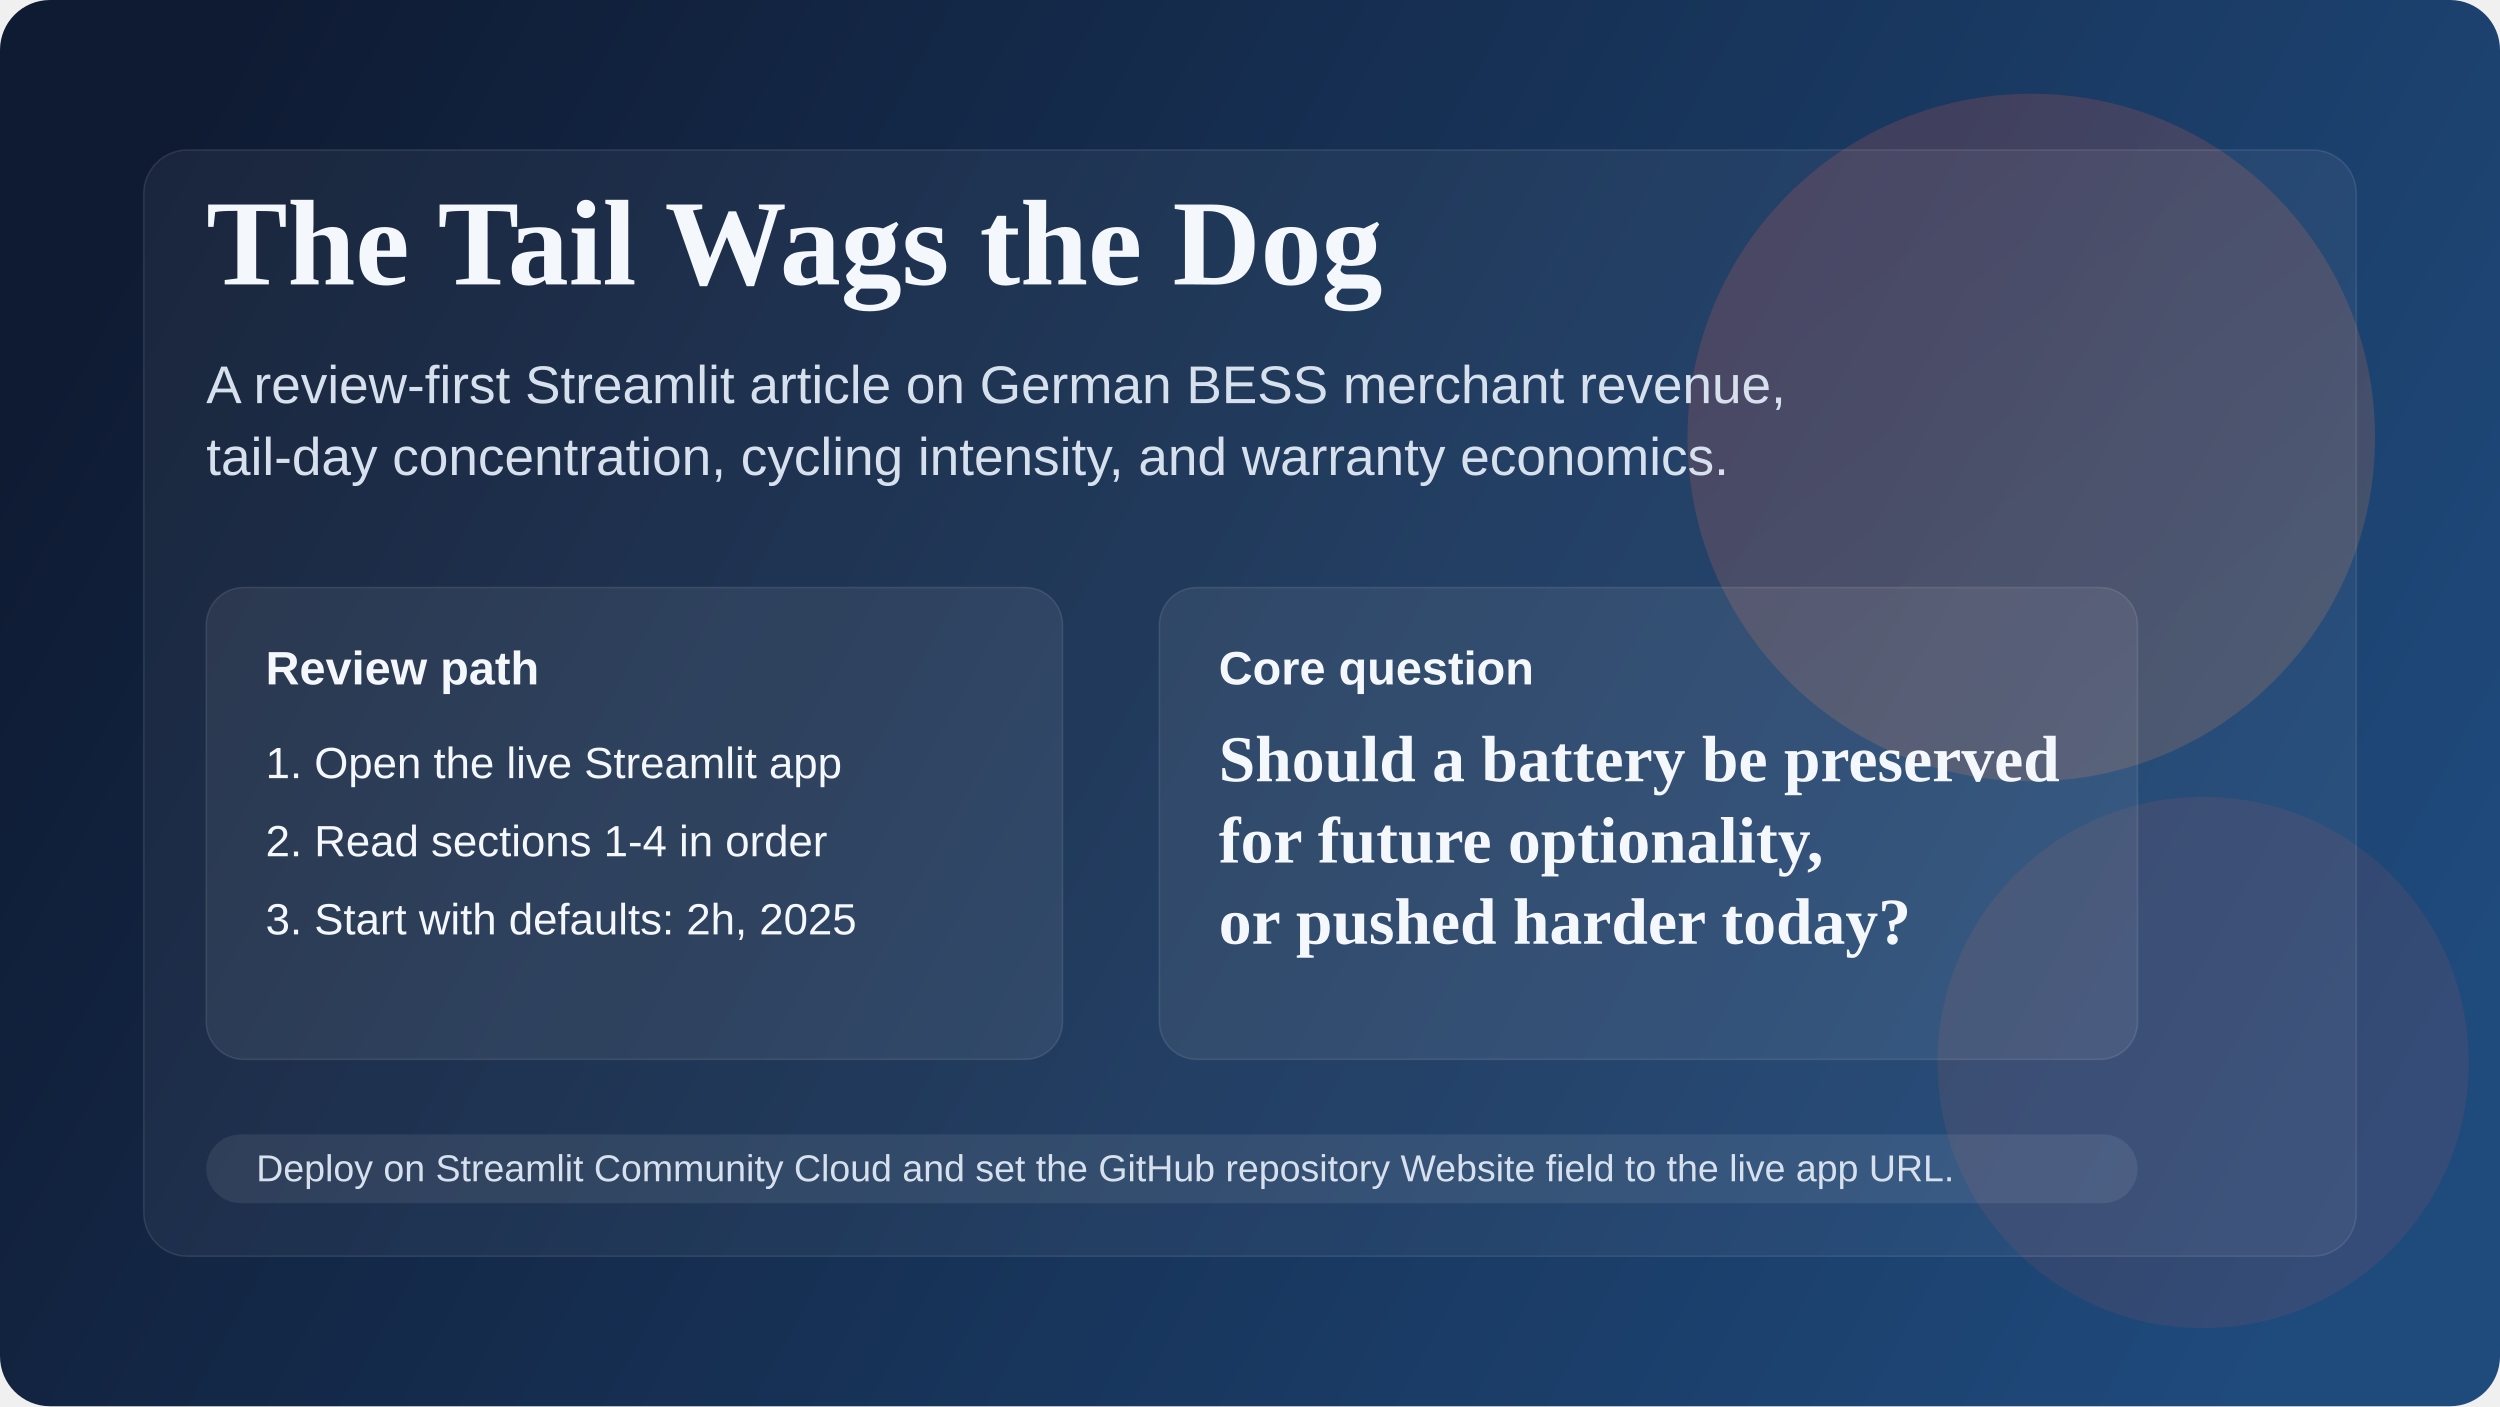
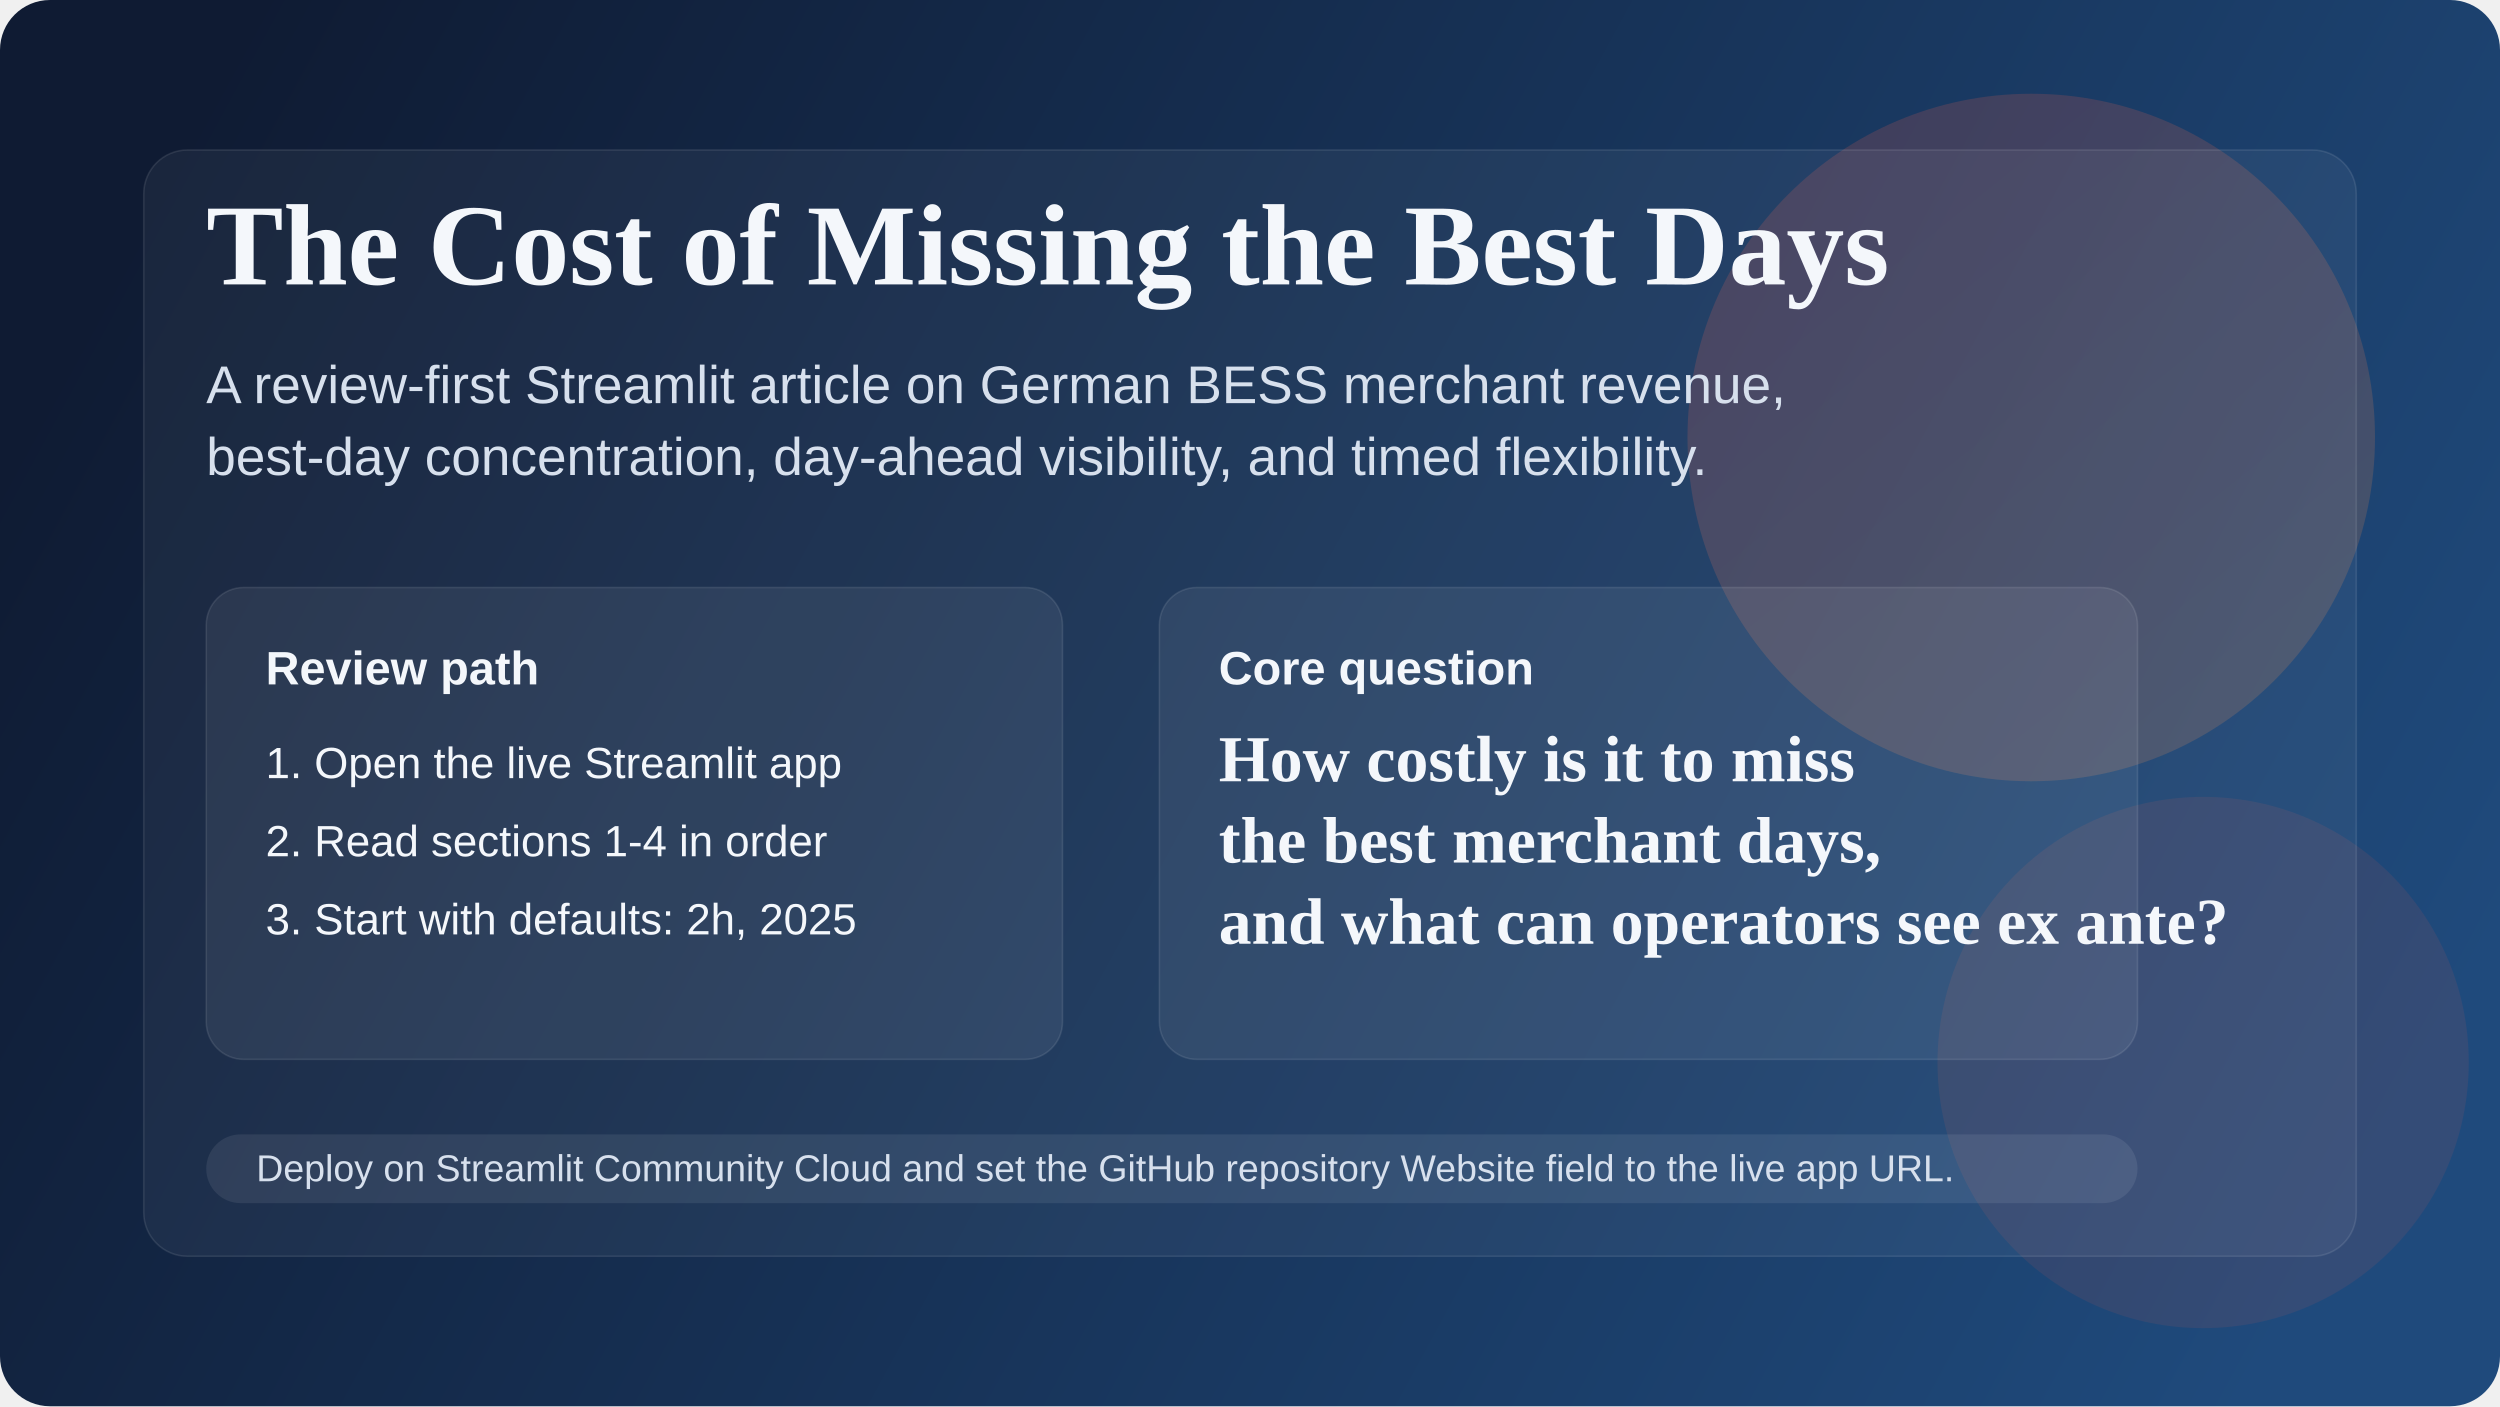
<svg xmlns="http://www.w3.org/2000/svg" width="1600" height="900" viewBox="0 0 1600 900" fill="none">
  <defs>
    <linearGradient id="bg" x1="120" y1="80" x2="1480" y2="820" gradientUnits="userSpaceOnUse">
      <stop stop-color="#0F1B33" />
      <stop offset="1" stop-color="#1F4A7C" />
    </linearGradient>
    <linearGradient id="accent" x1="1110" y1="250" x2="1400" y2="610" gradientUnits="userSpaceOnUse">
      <stop stop-color="#F4614C" />
      <stop offset="1" stop-color="#F6A04D" />
    </linearGradient>
  </defs>
  <rect width="1600" height="900" rx="32" fill="url(#bg)" />
  <circle cx="1300" cy="280" r="220" fill="url(#accent)" fill-opacity="0.18" />
  <circle cx="1410" cy="680" r="170" fill="#F4614C" fill-opacity="0.10" />
  <rect x="92" y="96" width="1416" height="708" rx="28" fill="white" fill-opacity="0.05" stroke="white" stroke-opacity="0.10" />
-   <text x="132" y="182" fill="#F4F7FB" font-family="Georgia, 'Times New Roman', serif" font-size="78" font-weight="700">
-     The Tail Wags the Dog
+   <text x="132" y="182" fill="#F4F7FB" font-family="Georgia, 'Times New Roman', serif" font-size="74" font-weight="700">
+     The Cost of Missing the Best Days
  </text>
  <text x="132" y="258" fill="#D7E0ED" font-family="Arial, sans-serif" font-size="34">
    A review-first Streamlit article on German BESS merchant revenue,
  </text>
  <text x="132" y="304" fill="#D7E0ED" font-family="Arial, sans-serif" font-size="34">
-     tail-day concentration, cycling intensity, and warranty economics.
+     best-day concentration, day-ahead visibility, and timed flexibility.
  </text>
  <rect x="132" y="376" width="548" height="302" rx="24" fill="white" fill-opacity="0.07" stroke="white" stroke-opacity="0.10" />
  <text x="170" y="438" fill="#F4F7FB" font-family="Arial, sans-serif" font-size="30" font-weight="700">
    Review path
  </text>
  <text x="170" y="498" fill="#F4F7FB" font-family="Arial, sans-serif" font-size="28">
    1. Open the live Streamlit app
  </text>
  <text x="170" y="548" fill="#F4F7FB" font-family="Arial, sans-serif" font-size="28">
    2. Read sections 1-4 in order
  </text>
  <text x="170" y="598" fill="#F4F7FB" font-family="Arial, sans-serif" font-size="28">
    3. Start with defaults: 2h, 2025
  </text>
  <rect x="742" y="376" width="626" height="302" rx="24" fill="white" fill-opacity="0.07" stroke="white" stroke-opacity="0.10" />
  <text x="780" y="438" fill="#F4F7FB" font-family="Arial, sans-serif" font-size="30" font-weight="700">
    Core question
  </text>
  <text x="780" y="500" fill="#F4F7FB" font-family="Georgia, 'Times New Roman', serif" font-size="42" font-weight="700">
-     Should a battery be preserved
+     How costly is it to miss
  </text>
  <text x="780" y="552" fill="#F4F7FB" font-family="Georgia, 'Times New Roman', serif" font-size="42" font-weight="700">
-     for future optionality,
+     the best merchant days,
  </text>
  <text x="780" y="604" fill="#F4F7FB" font-family="Georgia, 'Times New Roman', serif" font-size="42" font-weight="700">
-     or pushed harder today?
+     and what can operators see ex ante?
  </text>
  <rect x="132" y="726" width="1236" height="44" rx="22" fill="white" fill-opacity="0.08" />
  <text x="164" y="756" fill="#D7E0ED" font-family="Arial, sans-serif" font-size="24">
    Deploy on Streamlit Community Cloud and set the GitHub repository Website field to the live app URL.
  </text>
</svg>
